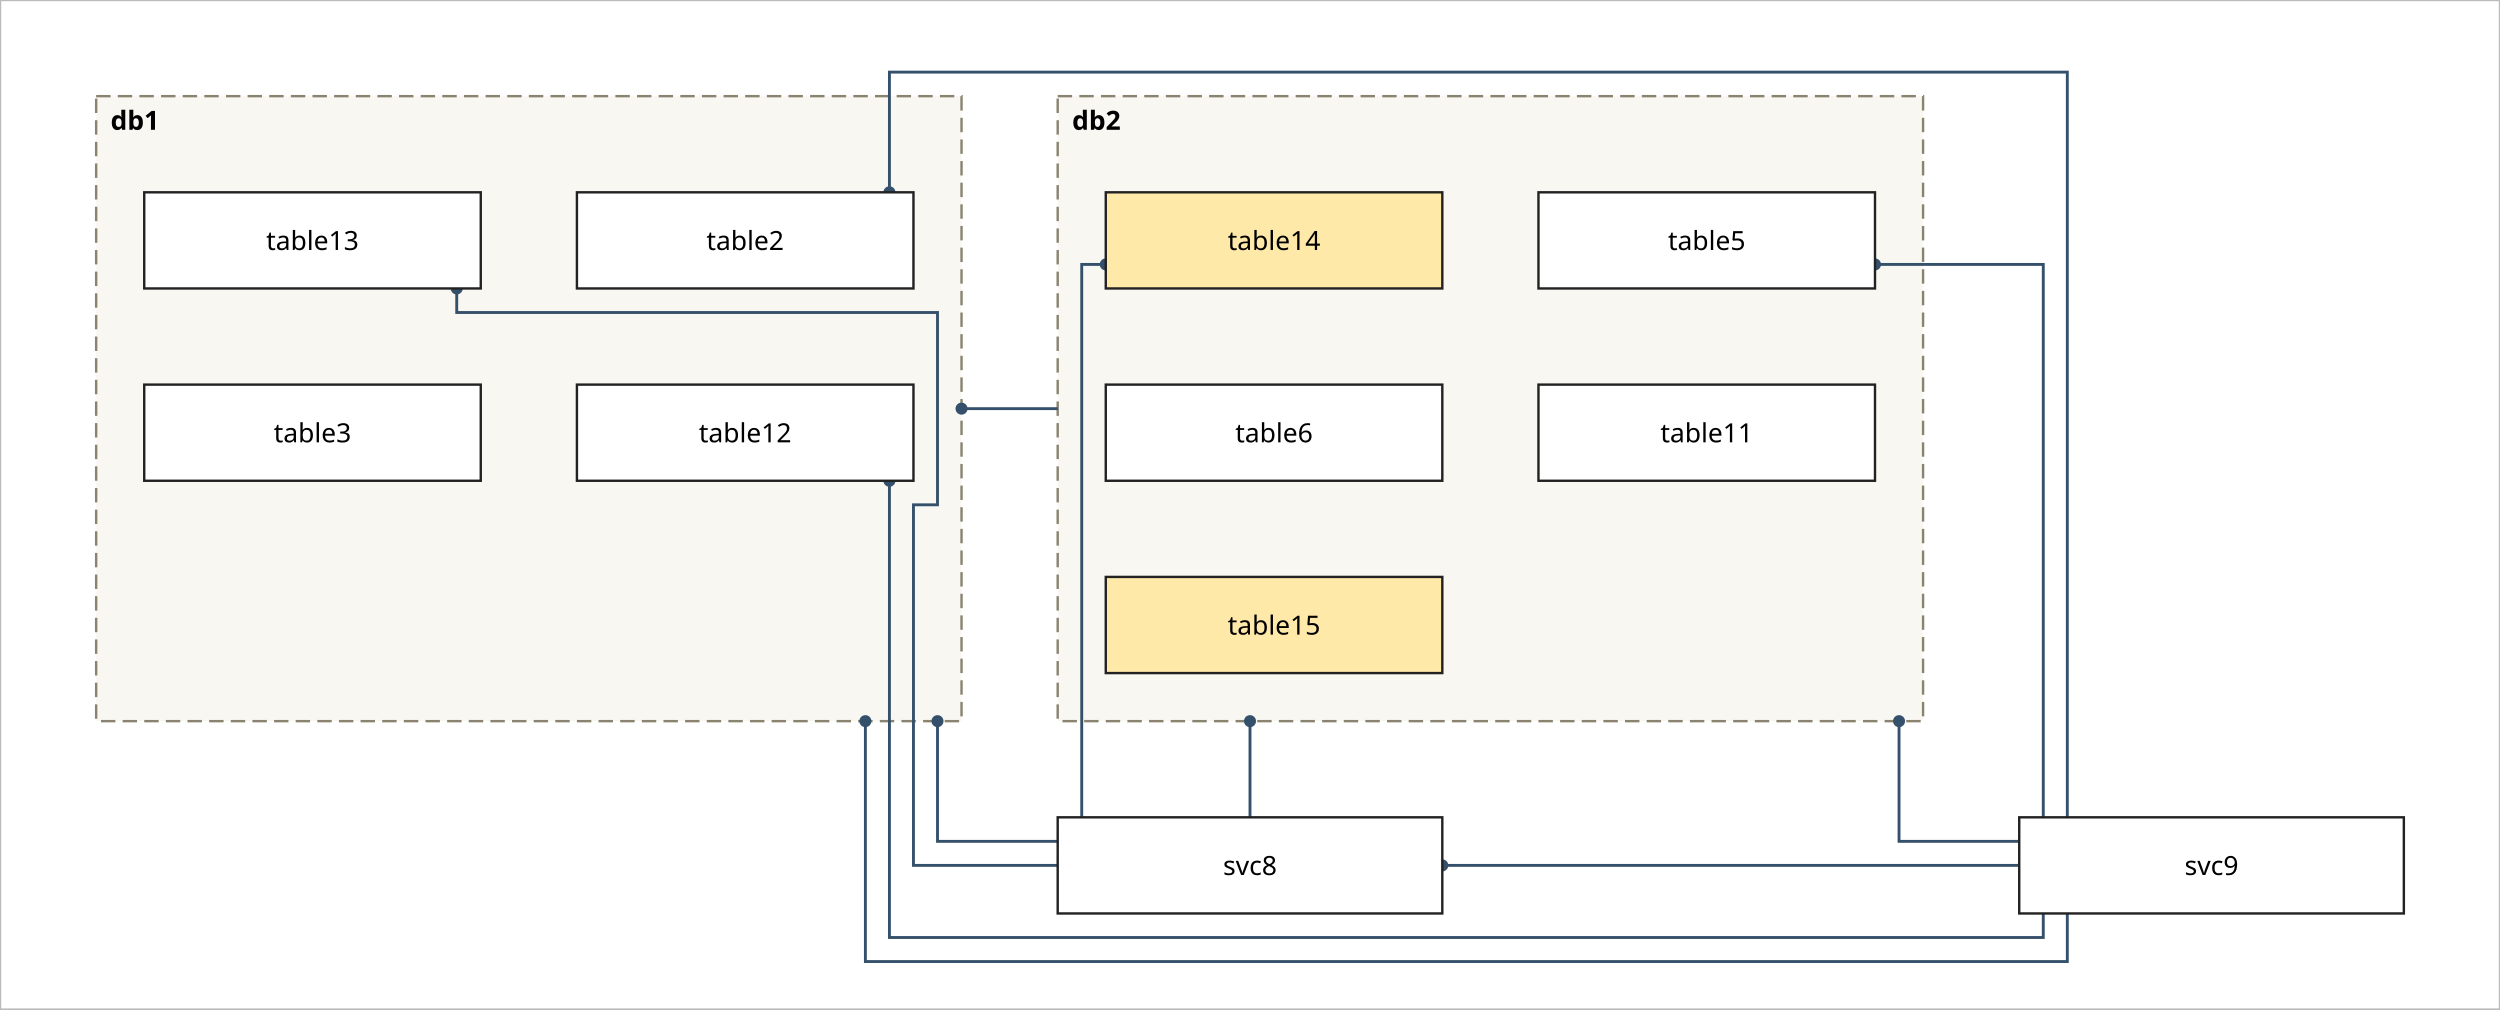
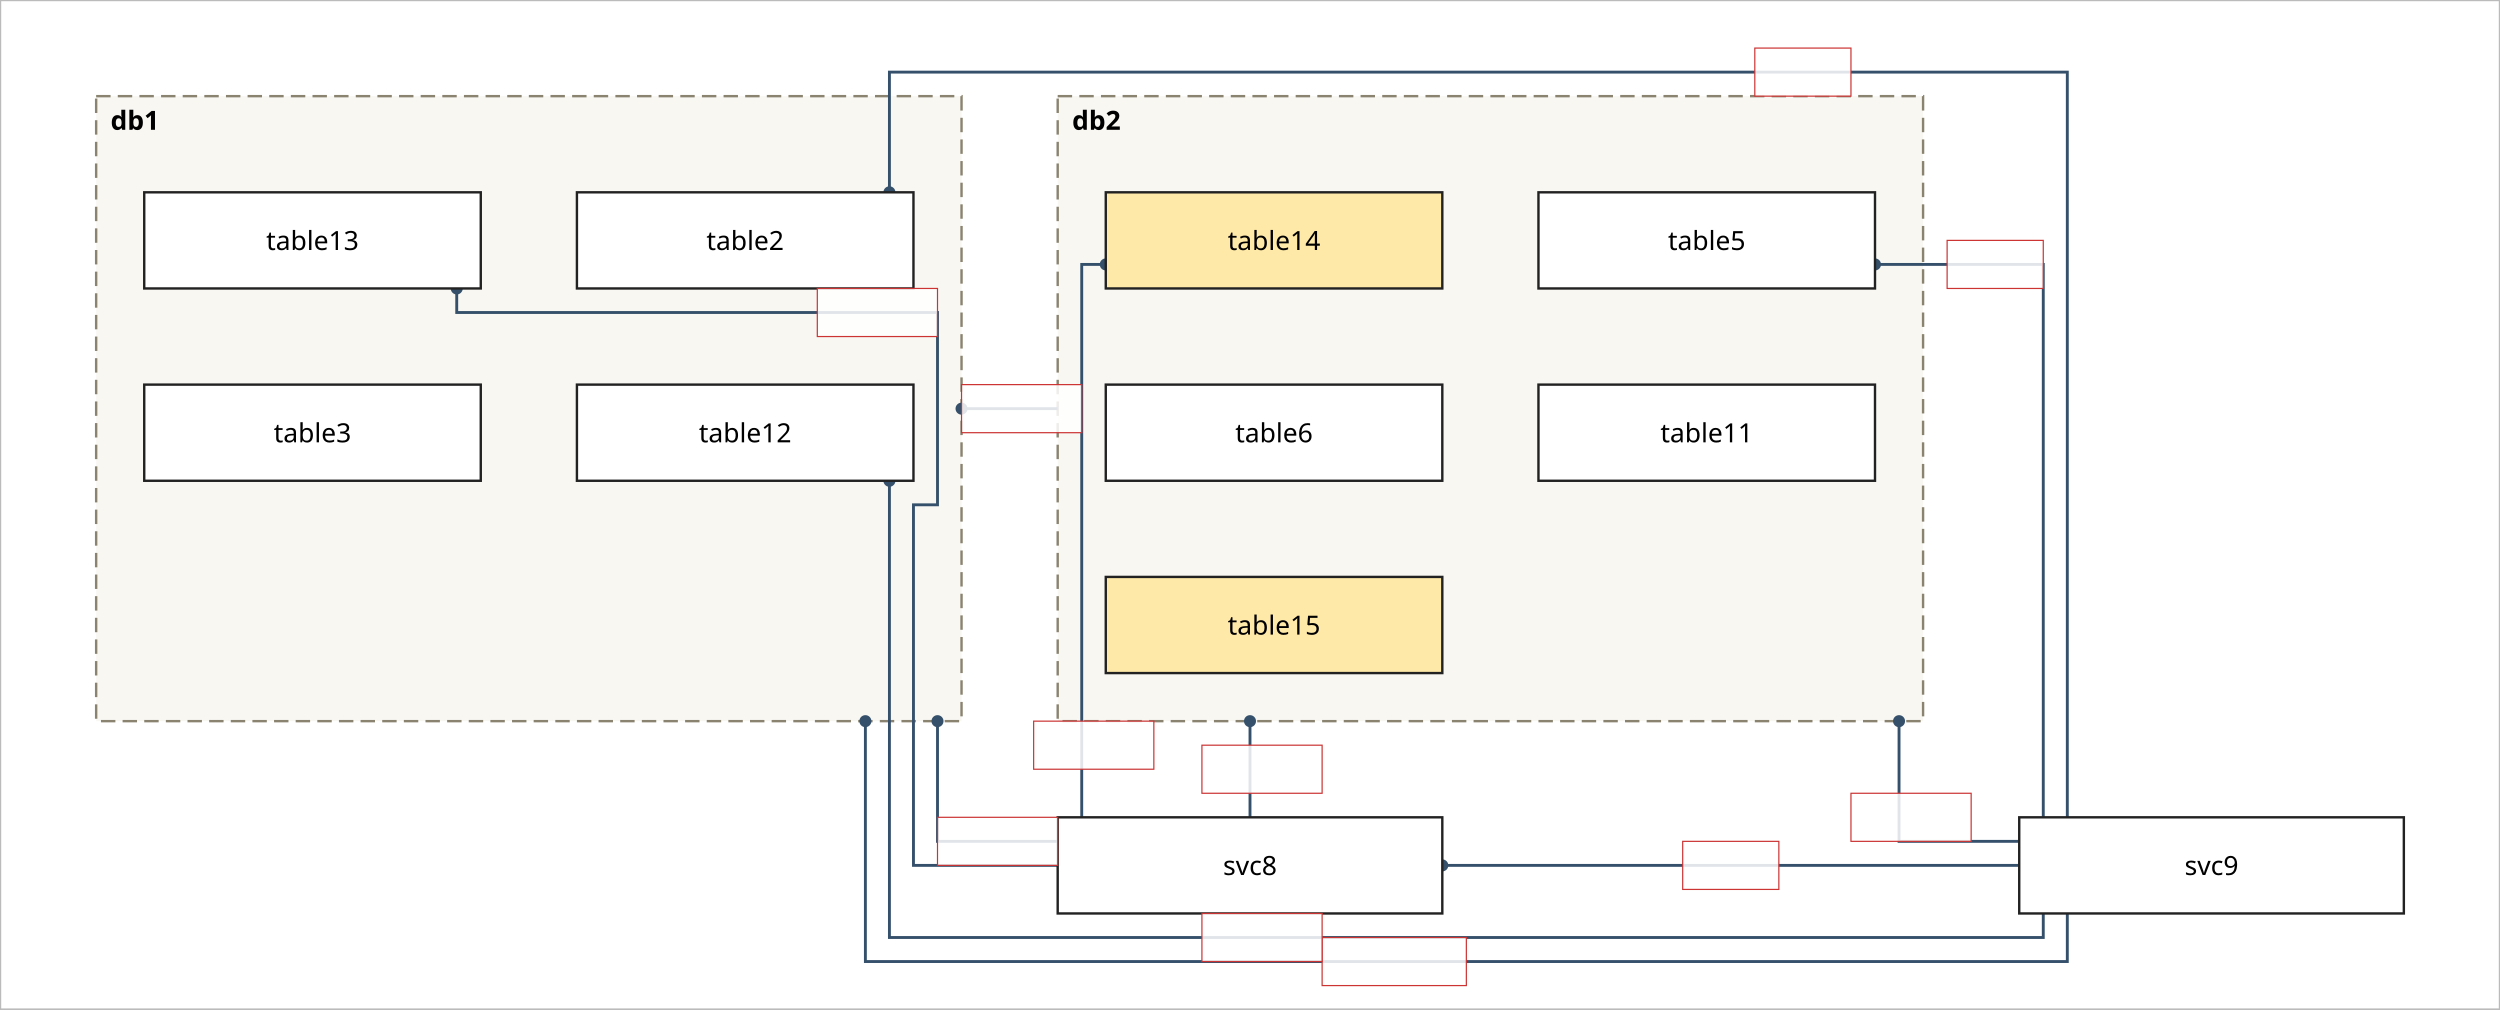
<svg xmlns="http://www.w3.org/2000/svg" width="1040" height="420" viewBox="0 0 1040 420" font-family="sans-serif" font-size="11">
  <rect width="100%" height="100%" fill="#fff" stroke="#bbb" />
  <rect x="40" y="40" width="360" height="260" fill="#f3f1ea" fill-opacity="0.6" stroke="#8a8370" stroke-dasharray="6 3" />
  <text x="46" y="54" font-weight="bold">db1</text>
  <rect x="440" y="40" width="360" height="260" fill="#f3f1ea" fill-opacity="0.6" stroke="#8a8370" stroke-dasharray="6 3" />
  <text x="446" y="54" font-weight="bold">db2</text>
  <polyline points="440,170 400,170" fill="none" stroke="#35506b" stroke-width="1.2" />
  <circle cx="400" cy="170" r="2.5" fill="#35506b" />
  <polyline points="440,350 390,350 390,300" fill="none" stroke="#35506b" stroke-width="1.2" />
  <circle cx="390" cy="300" r="2.5" fill="#35506b" />
  <polyline points="440,360 380,360 380,210 390,210 390,130 190,130 190,120" fill="none" stroke="#35506b" stroke-width="1.2" />
  <circle cx="190" cy="120" r="2.5" fill="#35506b" />
  <polyline points="520,340 520,300" fill="none" stroke="#35506b" stroke-width="1.2" />
  <circle cx="520" cy="300" r="2.5" fill="#35506b" />
  <polyline points="450,340 450,110 460,110" fill="none" stroke="#35506b" stroke-width="1.2" />
  <circle cx="460" cy="110" r="2.5" fill="#35506b" />
  <polyline points="860,380 860,400 360,400 360,300" fill="none" stroke="#35506b" stroke-width="1.2" />
  <circle cx="360" cy="300" r="2.5" fill="#35506b" />
  <polyline points="850,380 850,390 370,390 370,200" fill="none" stroke="#35506b" stroke-width="1.2" />
  <circle cx="370" cy="200" r="2.5" fill="#35506b" />
  <polyline points="860,340 860,30 370,30 370,80" fill="none" stroke="#35506b" stroke-width="1.2" />
  <circle cx="370" cy="80" r="2.5" fill="#35506b" />
  <polyline points="840,350 790,350 790,300" fill="none" stroke="#35506b" stroke-width="1.2" />
  <circle cx="790" cy="300" r="2.5" fill="#35506b" />
  <polyline points="850,340 850,110 780,110" fill="none" stroke="#35506b" stroke-width="1.2" />
  <circle cx="780" cy="110" r="2.5" fill="#35506b" />
  <polyline points="840,360 600,360" fill="none" stroke="#35506b" stroke-width="1.2" />
  <circle cx="600" cy="360" r="2.5" fill="#35506b" />
  <rect x="240" y="160" width="140" height="40" fill="#fff" stroke="#222" />
  <text x="310" y="184" text-anchor="middle">table12</text>
  <rect x="60" y="80" width="140" height="40" fill="#fff" stroke="#222" />
  <text x="130" y="104" text-anchor="middle">table13</text>
  <rect x="240" y="80" width="140" height="40" fill="#fff" stroke="#222" />
  <text x="310" y="104" text-anchor="middle">table2</text>
  <rect x="60" y="160" width="140" height="40" fill="#fff" stroke="#222" />
  <text x="130" y="184" text-anchor="middle">table3</text>
  <rect x="640" y="160" width="140" height="40" fill="#fff" stroke="#222" />
  <text x="710" y="184" text-anchor="middle">table11</text>
  <rect x="460" y="80" width="140" height="40" fill="#ffe9a8" stroke="#222" />
  <text x="530" y="104" text-anchor="middle">table14</text>
  <rect x="460" y="240" width="140" height="40" fill="#ffe9a8" stroke="#222" />
  <text x="530" y="264" text-anchor="middle">table15</text>
  <rect x="640" y="80" width="140" height="40" fill="#fff" stroke="#222" />
  <text x="710" y="104" text-anchor="middle">table5</text>
  <rect x="460" y="160" width="140" height="40" fill="#fff" stroke="#222" />
  <text x="530" y="184" text-anchor="middle">table6</text>
  <rect x="440" y="340" width="160" height="40" fill="#fff" stroke="#222" />
  <text x="520" y="364" text-anchor="middle">svc8</text>
  <rect x="840" y="340" width="160" height="40" fill="#fff" stroke="#222" />
  <text x="920" y="364" text-anchor="middle">svc9</text>
+   <rect x="400" y="160" width="50" height="20" fill="#fff" fill-opacity="0.85" stroke="#c33" stroke-width="0.5" />
+   <rect x="390" y="340" width="50" height="20" fill="#fff" fill-opacity="0.85" stroke="#c33" stroke-width="0.5" />
+   <rect x="340" y="120" width="50" height="20" fill="#fff" fill-opacity="0.85" stroke="#c33" stroke-width="0.5" />
+   <rect x="500" y="310" width="50" height="20" fill="#fff" fill-opacity="0.85" stroke="#c33" stroke-width="0.5" />
+   <rect x="430" y="300" width="50" height="20" fill="#fff" fill-opacity="0.85" stroke="#c33" stroke-width="0.5" />
+   <rect x="550" y="390" width="60" height="20" fill="#fff" fill-opacity="0.85" stroke="#c33" stroke-width="0.5" />
+   <rect x="500" y="380" width="50" height="20" fill="#fff" fill-opacity="0.85" stroke="#c33" stroke-width="0.5" />
+   <rect x="730" y="20" width="40" height="20" fill="#fff" fill-opacity="0.85" stroke="#c33" stroke-width="0.5" />
+   <rect x="770" y="330" width="50" height="20" fill="#fff" fill-opacity="0.85" stroke="#c33" stroke-width="0.5" />
+   <rect x="810" y="100" width="40" height="20" fill="#fff" fill-opacity="0.85" stroke="#c33" stroke-width="0.5" />
+   <rect x="700" y="350" width="40" height="20" fill="#fff" fill-opacity="0.85" stroke="#c33" stroke-width="0.5" />
</svg>
